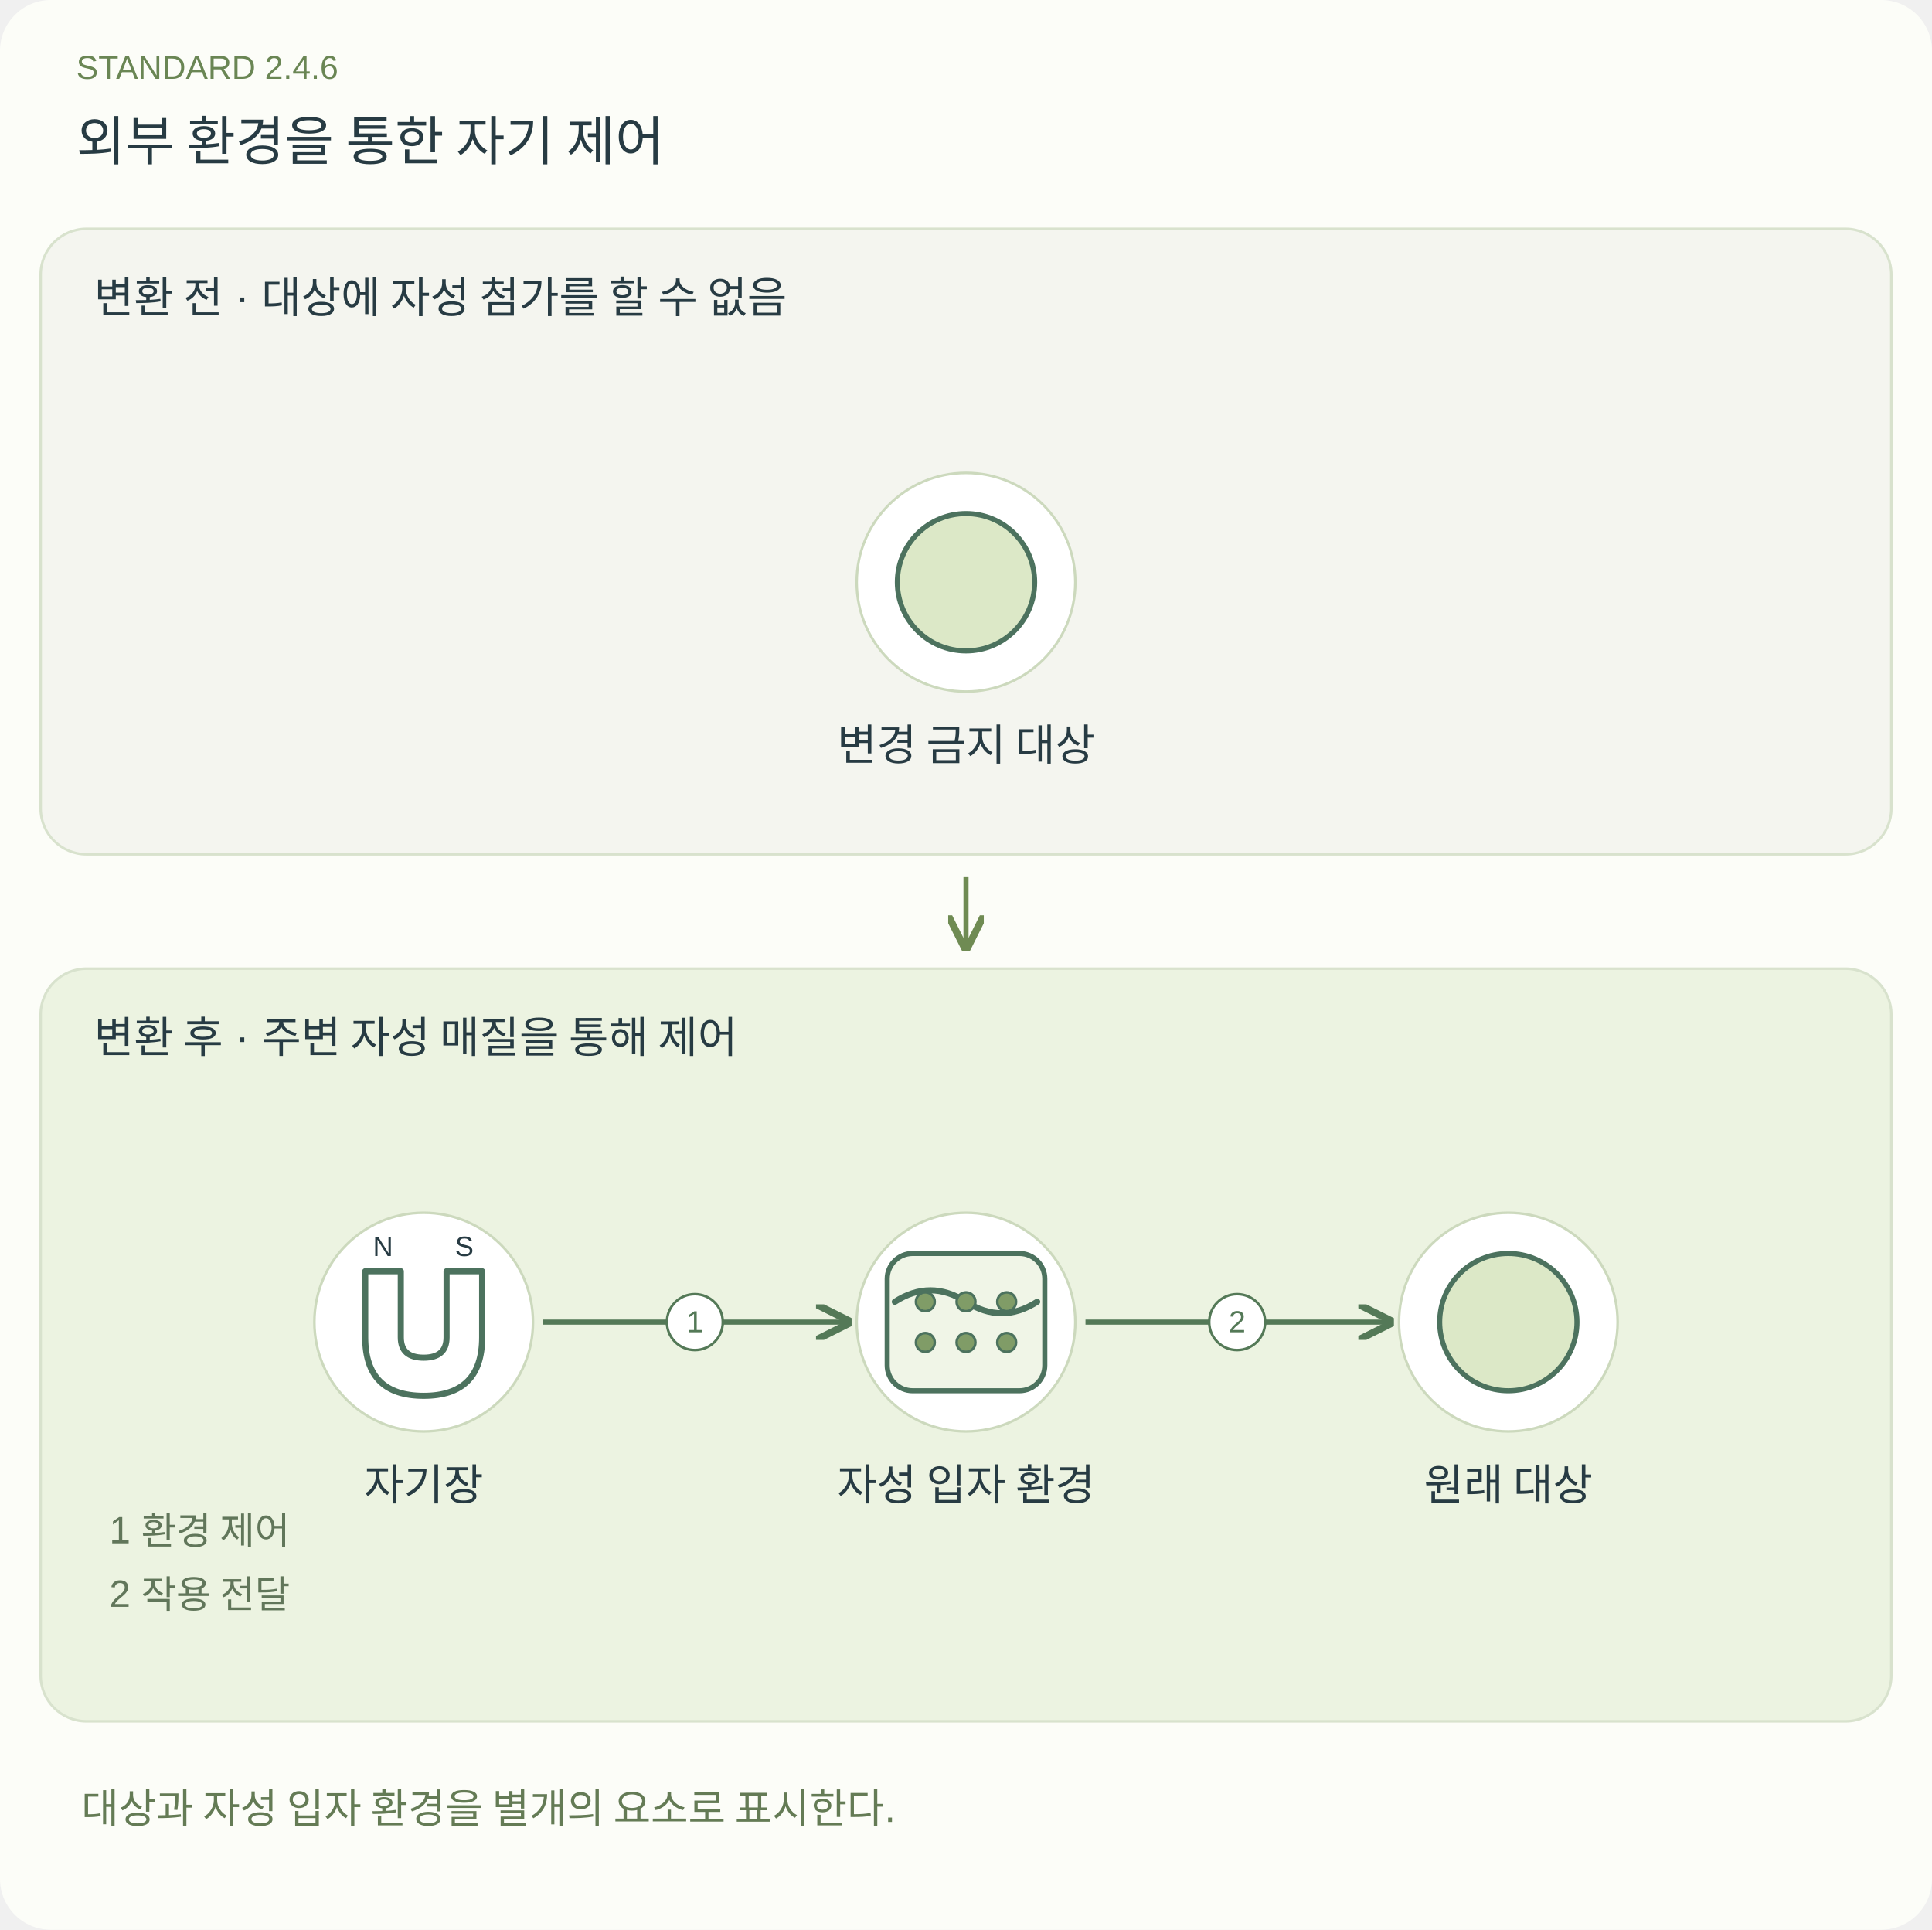
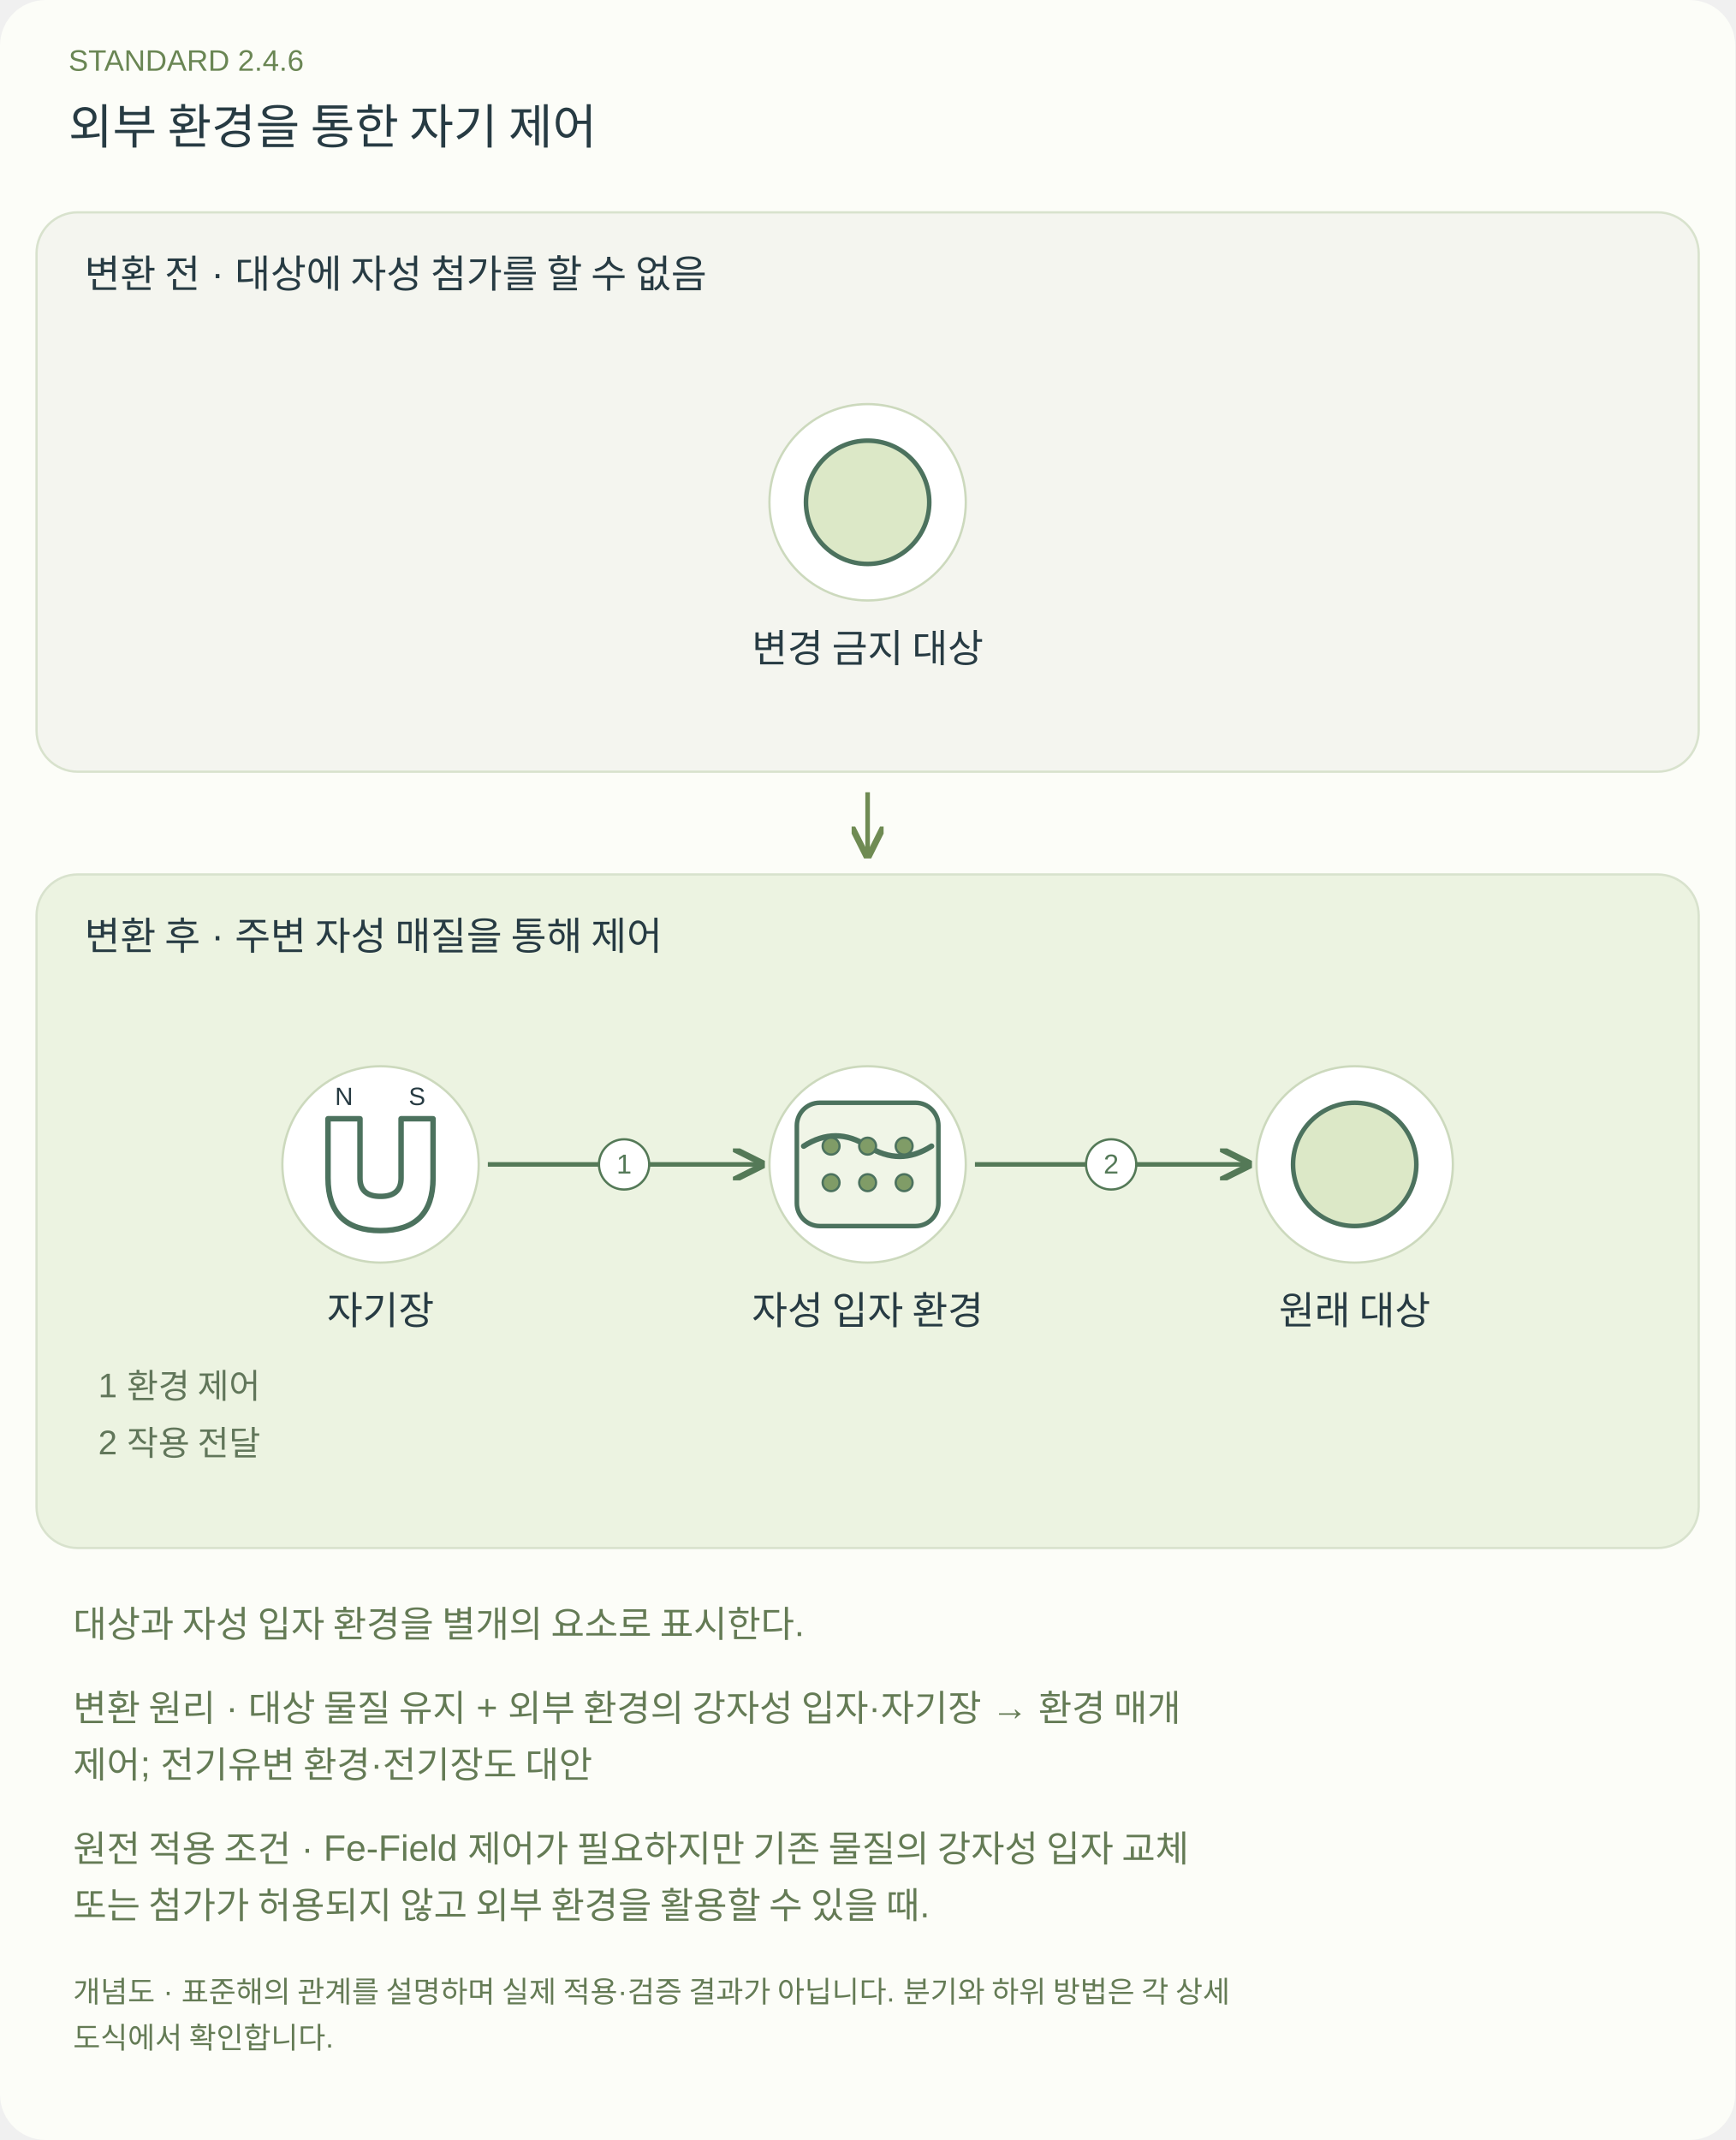
- <svg xmlns="http://www.w3.org/2000/svg" viewBox="0 0 760 759" role="img" aria-label="2.4.6 외부 환경을 통한 자기 제어 구조도" data-standard-code="2.4.6" style="font-family:Arial,Malgun Gothic,sans-serif">
+ <svg xmlns="http://www.w3.org/2000/svg" viewBox="0 0 760 937.3" role="img" aria-label="2.4.6 외부 환경을 통한 자기 제어 개념도" data-standard-code="2.4.6" style="font-family:Arial,Malgun Gothic,sans-serif">
  <rect width="100%" height="100%" rx="20" fill="#fcfdf8" />
  <defs>
    <marker id="sis-2-4-6" markerWidth="7" markerHeight="7" refX="6" refY="3.5" orient="auto-start-reverse">
      <path d="M0,0 L7,3.5 L0,7" fill="none" stroke="context-stroke" stroke-width="1.4" />
    </marker>
  </defs>
  <text x="30" y="31" text-anchor="start" fill="#6a8654" font-size="13">
    <tspan x="30" dy="0">STANDARD 2.4.6</tspan>
  </text>
  <text x="30" y="63" text-anchor="start" fill="#273b43" font-size="21">
    <tspan x="30" dy="0">외부 환경을 통한 자기 제어</tspan>
  </text>
  <g data-standard="2.4.6" data-phase="before">
-     <rect x="16" y="90" width="728" height="246" rx="18" fill="#f4f5ef" stroke="#d8e2cd" />
-     <text x="37" y="123" text-anchor="start" fill="#273b43" font-size="17">
+     <rect x="16" y="93" width="728" height="245" rx="18" fill="#f4f5ef" stroke="#d8e2cd" />
+     <text x="37" y="126" text-anchor="start" fill="#273b43" font-size="17">
      <tspan x="37" dy="0">변환 전 · 대상에 자성 첨가를 할 수 없음</tspan>
    </text>
    <g class="sis-node" data-node="S" data-kind="substance">
-       <circle cx="380.0" cy="229" r="43" fill="white" stroke="#ccd9bd" />
-       <g transform="translate(380.0,229)">
+       <circle cx="380.0" cy="220" r="43" fill="white" stroke="#ccd9bd" />
+       <g transform="translate(380.0,220)">
        <circle cx="0" cy="0" r="27" fill="#dce8c7" stroke="#4c725e" stroke-width="2" />
      </g>
-       <text x="380.0" y="299" text-anchor="middle" fill="#273b43" font-size="17">
+       <text x="380.0" y="290" text-anchor="middle" fill="#273b43" font-size="17">
        <tspan x="380.0" dy="0">변경 금지 대상</tspan>
      </text>
    </g>
  </g>
-   <path d="M380,345 V372" stroke="#6f8b53" stroke-width="2" marker-end="url(#sis-2-4-6)" />
+   <path d="M380,347 V374" stroke="#6f8b53" stroke-width="2" marker-end="url(#sis-2-4-6)" />
  <g data-standard="2.4.6" data-phase="after">
-     <rect x="16" y="381" width="728" height="296" rx="18" fill="#ecf3e1" stroke="#d8e2cd" />
-     <text x="37" y="414" text-anchor="start" fill="#273b43" font-size="17">
+     <rect x="16" y="383" width="728" height="295" rx="18" fill="#ecf3e1" stroke="#d8e2cd" />
+     <text x="37" y="416" text-anchor="start" fill="#273b43" font-size="17">
      <tspan x="37" dy="0">변환 후 · 주변 자성 매질을 통해 제어</tspan>
    </text>
-     <path class="sis-edge" data-source="F" data-target="E" d="M213.667,520 L333.0,520" fill="none" stroke="#547957" stroke-width="2" marker-end="url(#sis-2-4-6)" />
-     <circle cx="273.333" cy="520" r="11" fill="white" stroke="#547957" />
-     <text x="273.333" y="524" text-anchor="middle" fill="#547957" font-size="12">
+     <path class="sis-edge" data-source="F" data-target="E" data-style="action" d="M213.667,510 L333.0,510" fill="none" stroke="#547957" stroke-width="2" marker-end="url(#sis-2-4-6)" />
+     <circle cx="273.333" cy="510" r="11" fill="white" stroke="#547957" />
+     <text x="273.333" y="514" text-anchor="middle" fill="#547957" font-size="12">
      <tspan x="273.333" dy="0">1</tspan>
    </text>
-     <path class="sis-edge" data-source="E" data-target="S" d="M427.0,520 L546.333,520" fill="none" stroke="#547957" stroke-width="2" marker-end="url(#sis-2-4-6)" />
-     <circle cx="486.667" cy="520" r="11" fill="white" stroke="#547957" />
-     <text x="486.667" y="524" text-anchor="middle" fill="#547957" font-size="12">
+     <path class="sis-edge" data-source="E" data-target="S" data-style="action" d="M427.0,510 L546.333,510" fill="none" stroke="#547957" stroke-width="2" marker-end="url(#sis-2-4-6)" />
+     <circle cx="486.667" cy="510" r="11" fill="white" stroke="#547957" />
+     <text x="486.667" y="514" text-anchor="middle" fill="#547957" font-size="12">
      <tspan x="486.667" dy="0">2</tspan>
    </text>
    <g class="sis-node" data-node="F" data-kind="magnet">
-       <circle cx="166.667" cy="520" r="43" fill="white" stroke="#ccd9bd" />
-       <g transform="translate(166.6667,520)">
+       <circle cx="166.667" cy="510" r="43" fill="white" stroke="#ccd9bd" />
+       <g transform="translate(166.6667,510)">
        <path d="M-23,-20 V6 Q-23,29 0,29 Q23,29 23,6 V-20 H9 V6 Q9,14 0,14 Q-9,14 -9,6 V-20 Z" fill="none" stroke="#4c725e" stroke-width="2.4" stroke-linecap="round" stroke-linejoin="round" />
        <text x="-16" y="-26" text-anchor="middle" fill="#273b43" font-size="11">
          <tspan x="-16" dy="0">N</tspan>
        </text>
        <text x="16" y="-26" text-anchor="middle" fill="#273b43" font-size="11">
          <tspan x="16" dy="0">S</tspan>
        </text>
      </g>
-       <text x="166.667" y="590" text-anchor="middle" fill="#273b43" font-size="17">
+       <text x="166.667" y="580" text-anchor="middle" fill="#273b43" font-size="17">
        <tspan x="166.667" dy="0">자기장</tspan>
      </text>
    </g>
    <g class="sis-node" data-node="E" data-kind="fluid">
-       <circle cx="380.0" cy="520" r="43" fill="white" stroke="#ccd9bd" />
-       <g transform="translate(380.0,520)">
+       <circle cx="380.0" cy="510" r="43" fill="white" stroke="#ccd9bd" />
+       <g transform="translate(380.0,510)">
        <rect x="-31" y="-27" width="62" height="54" rx="10" fill="#f0f5e7" stroke="#4c725e" stroke-width="2" />
        <path d="M-28,-8 Q-14,-17 0,-8 T28,-8" fill="none" stroke="#4c725e" stroke-width="2.4" stroke-linecap="round" stroke-linejoin="round" />
        <circle cx="-16" cy="-8" r="3.7" fill="#809c67" stroke="#4c725e" stroke-width="1" />
        <circle cx="0" cy="-8" r="3.7" fill="#809c67" stroke="#4c725e" stroke-width="1" />
        <circle cx="16" cy="-8" r="3.7" fill="#809c67" stroke="#4c725e" stroke-width="1" />
        <circle cx="-16" cy="8" r="3.7" fill="#809c67" stroke="#4c725e" stroke-width="1" />
        <circle cx="0" cy="8" r="3.7" fill="#809c67" stroke="#4c725e" stroke-width="1" />
        <circle cx="16" cy="8" r="3.7" fill="#809c67" stroke="#4c725e" stroke-width="1" />
      </g>
-       <text x="380.0" y="590" text-anchor="middle" fill="#273b43" font-size="17">
+       <text x="380.0" y="580" text-anchor="middle" fill="#273b43" font-size="17">
        <tspan x="380.0" dy="0">자성 입자 환경</tspan>
      </text>
    </g>
    <g class="sis-node" data-node="S" data-kind="substance">
-       <circle cx="593.333" cy="520" r="43" fill="white" stroke="#ccd9bd" />
-       <g transform="translate(593.3333,520)">
+       <circle cx="593.333" cy="510" r="43" fill="white" stroke="#ccd9bd" />
+       <g transform="translate(593.3333,510)">
        <circle cx="0" cy="0" r="27" fill="#dce8c7" stroke="#4c725e" stroke-width="2" />
      </g>
-       <text x="593.333" y="590" text-anchor="middle" fill="#273b43" font-size="17">
+       <text x="593.333" y="580" text-anchor="middle" fill="#273b43" font-size="17">
        <tspan x="593.333" dy="0">원래 대상</tspan>
      </text>
    </g>
-     <text x="43" y="607" text-anchor="start" fill="#61765a" font-size="15">
+     <text x="43" y="612" text-anchor="start" fill="#61765a" font-size="15">
      <tspan x="43" dy="0">1  환경 제어</tspan>
    </text>
-     <text x="43" y="632" text-anchor="start" fill="#61765a" font-size="15">
+     <text x="43" y="637" text-anchor="start" fill="#61765a" font-size="15">
      <tspan x="43" dy="0">2  작용 전달</tspan>
    </text>
  </g>
  <text x="32" y="717" text-anchor="start" fill="#647b55" font-size="16">
    <tspan x="32" dy="0">대상과 자성 입자 환경을 별개의 요소로 표시한다.</tspan>
  </text>
+   <text x="32" y="753.8" text-anchor="start" fill="#647b55" font-size="16">
+     <tspan x="32" dy="0">변환 원리 · 대상 물질 유지 + 외부 환경의 강자성 입자·자기장 → 환경 매개 </tspan>
+     <tspan x="32" dy="24.8">제어; 전기유변 환경·전기장도 대안</tspan>
+   </text>
+   <text x="32" y="815.4" text-anchor="start" fill="#647b55" font-size="16">
+     <tspan x="32" dy="0">원전 적용 조건 · Fe-Field 제어가 필요하지만 기존 물질의 강자성 입자 교체 </tspan>
+     <tspan x="32" dy="24.8">또는 첨가가 허용되지 않고 외부 환경을 활용할 수 있을 때.</tspan>
+   </text>
+   <text x="32" y="877.0" text-anchor="start" fill="#647b55" font-size="13">
+     <tspan x="32" dy="0">개념도 · 표준해의 관계를 설명하며 실제 적용·검증 결과가 아닙니다. 분기와 하위 방법은 각 상세 </tspan>
+     <tspan x="32" dy="20.15">도식에서 확인합니다.</tspan>
+   </text>
</svg>
